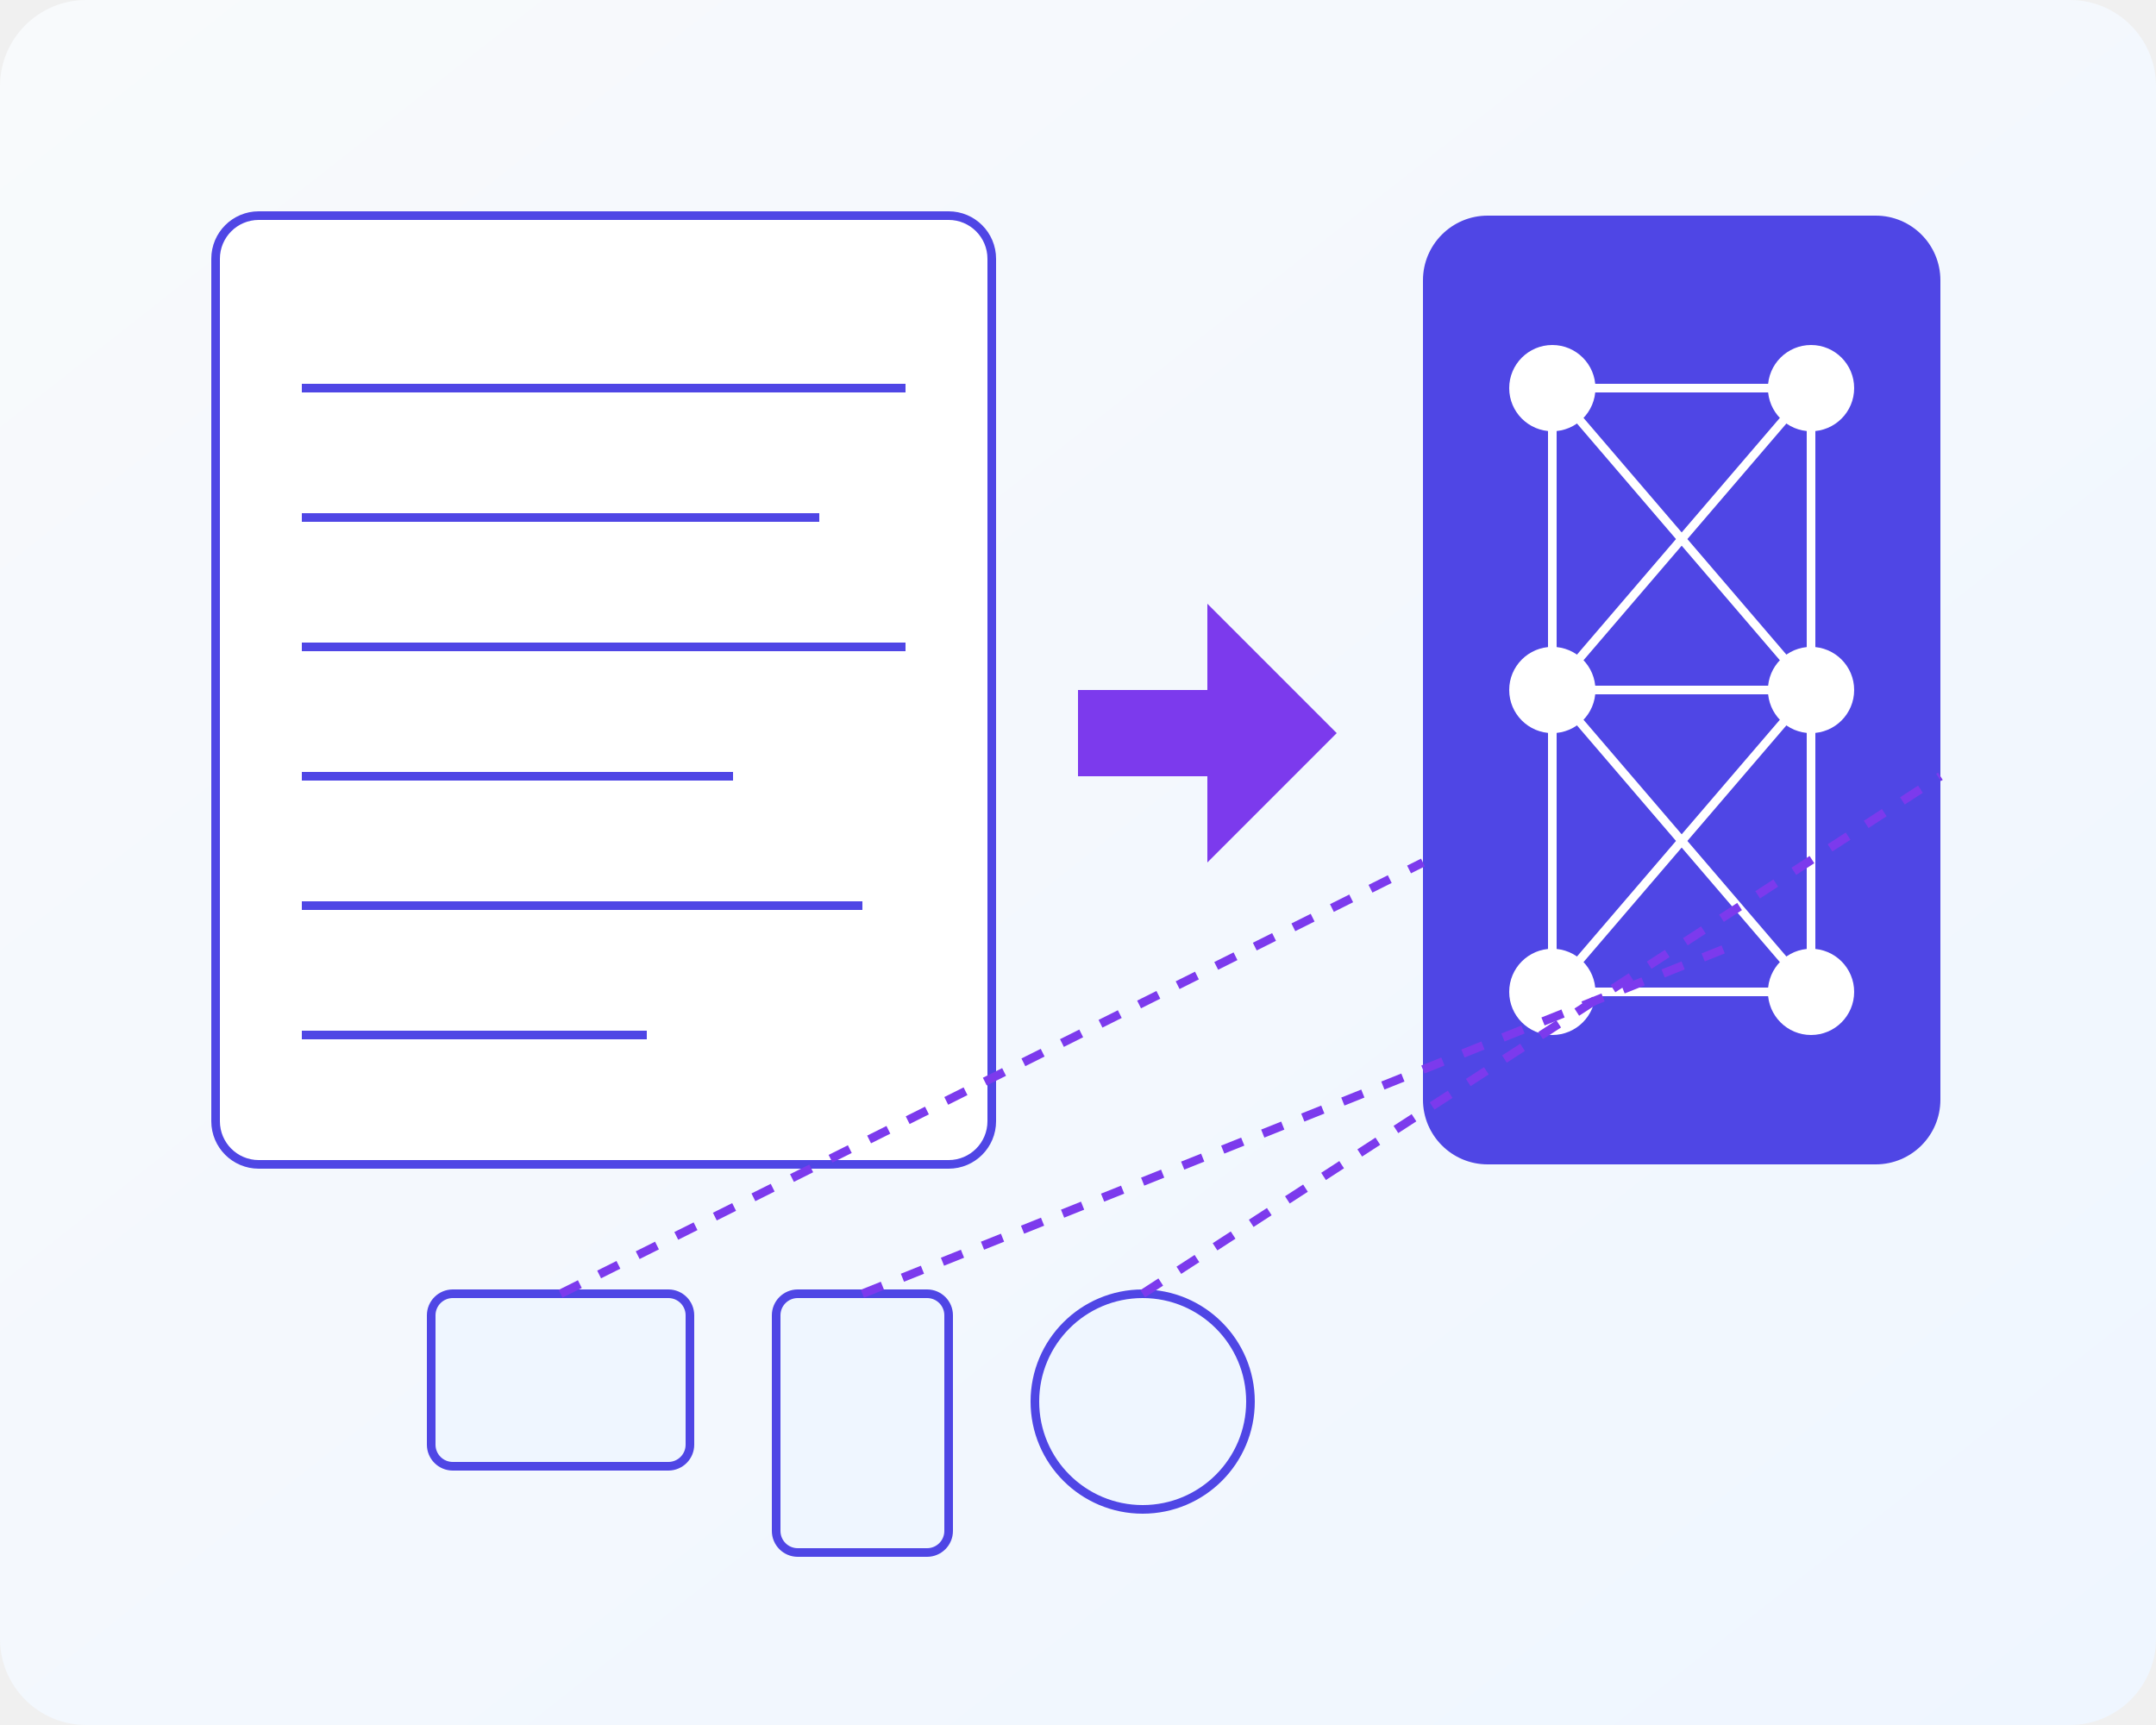
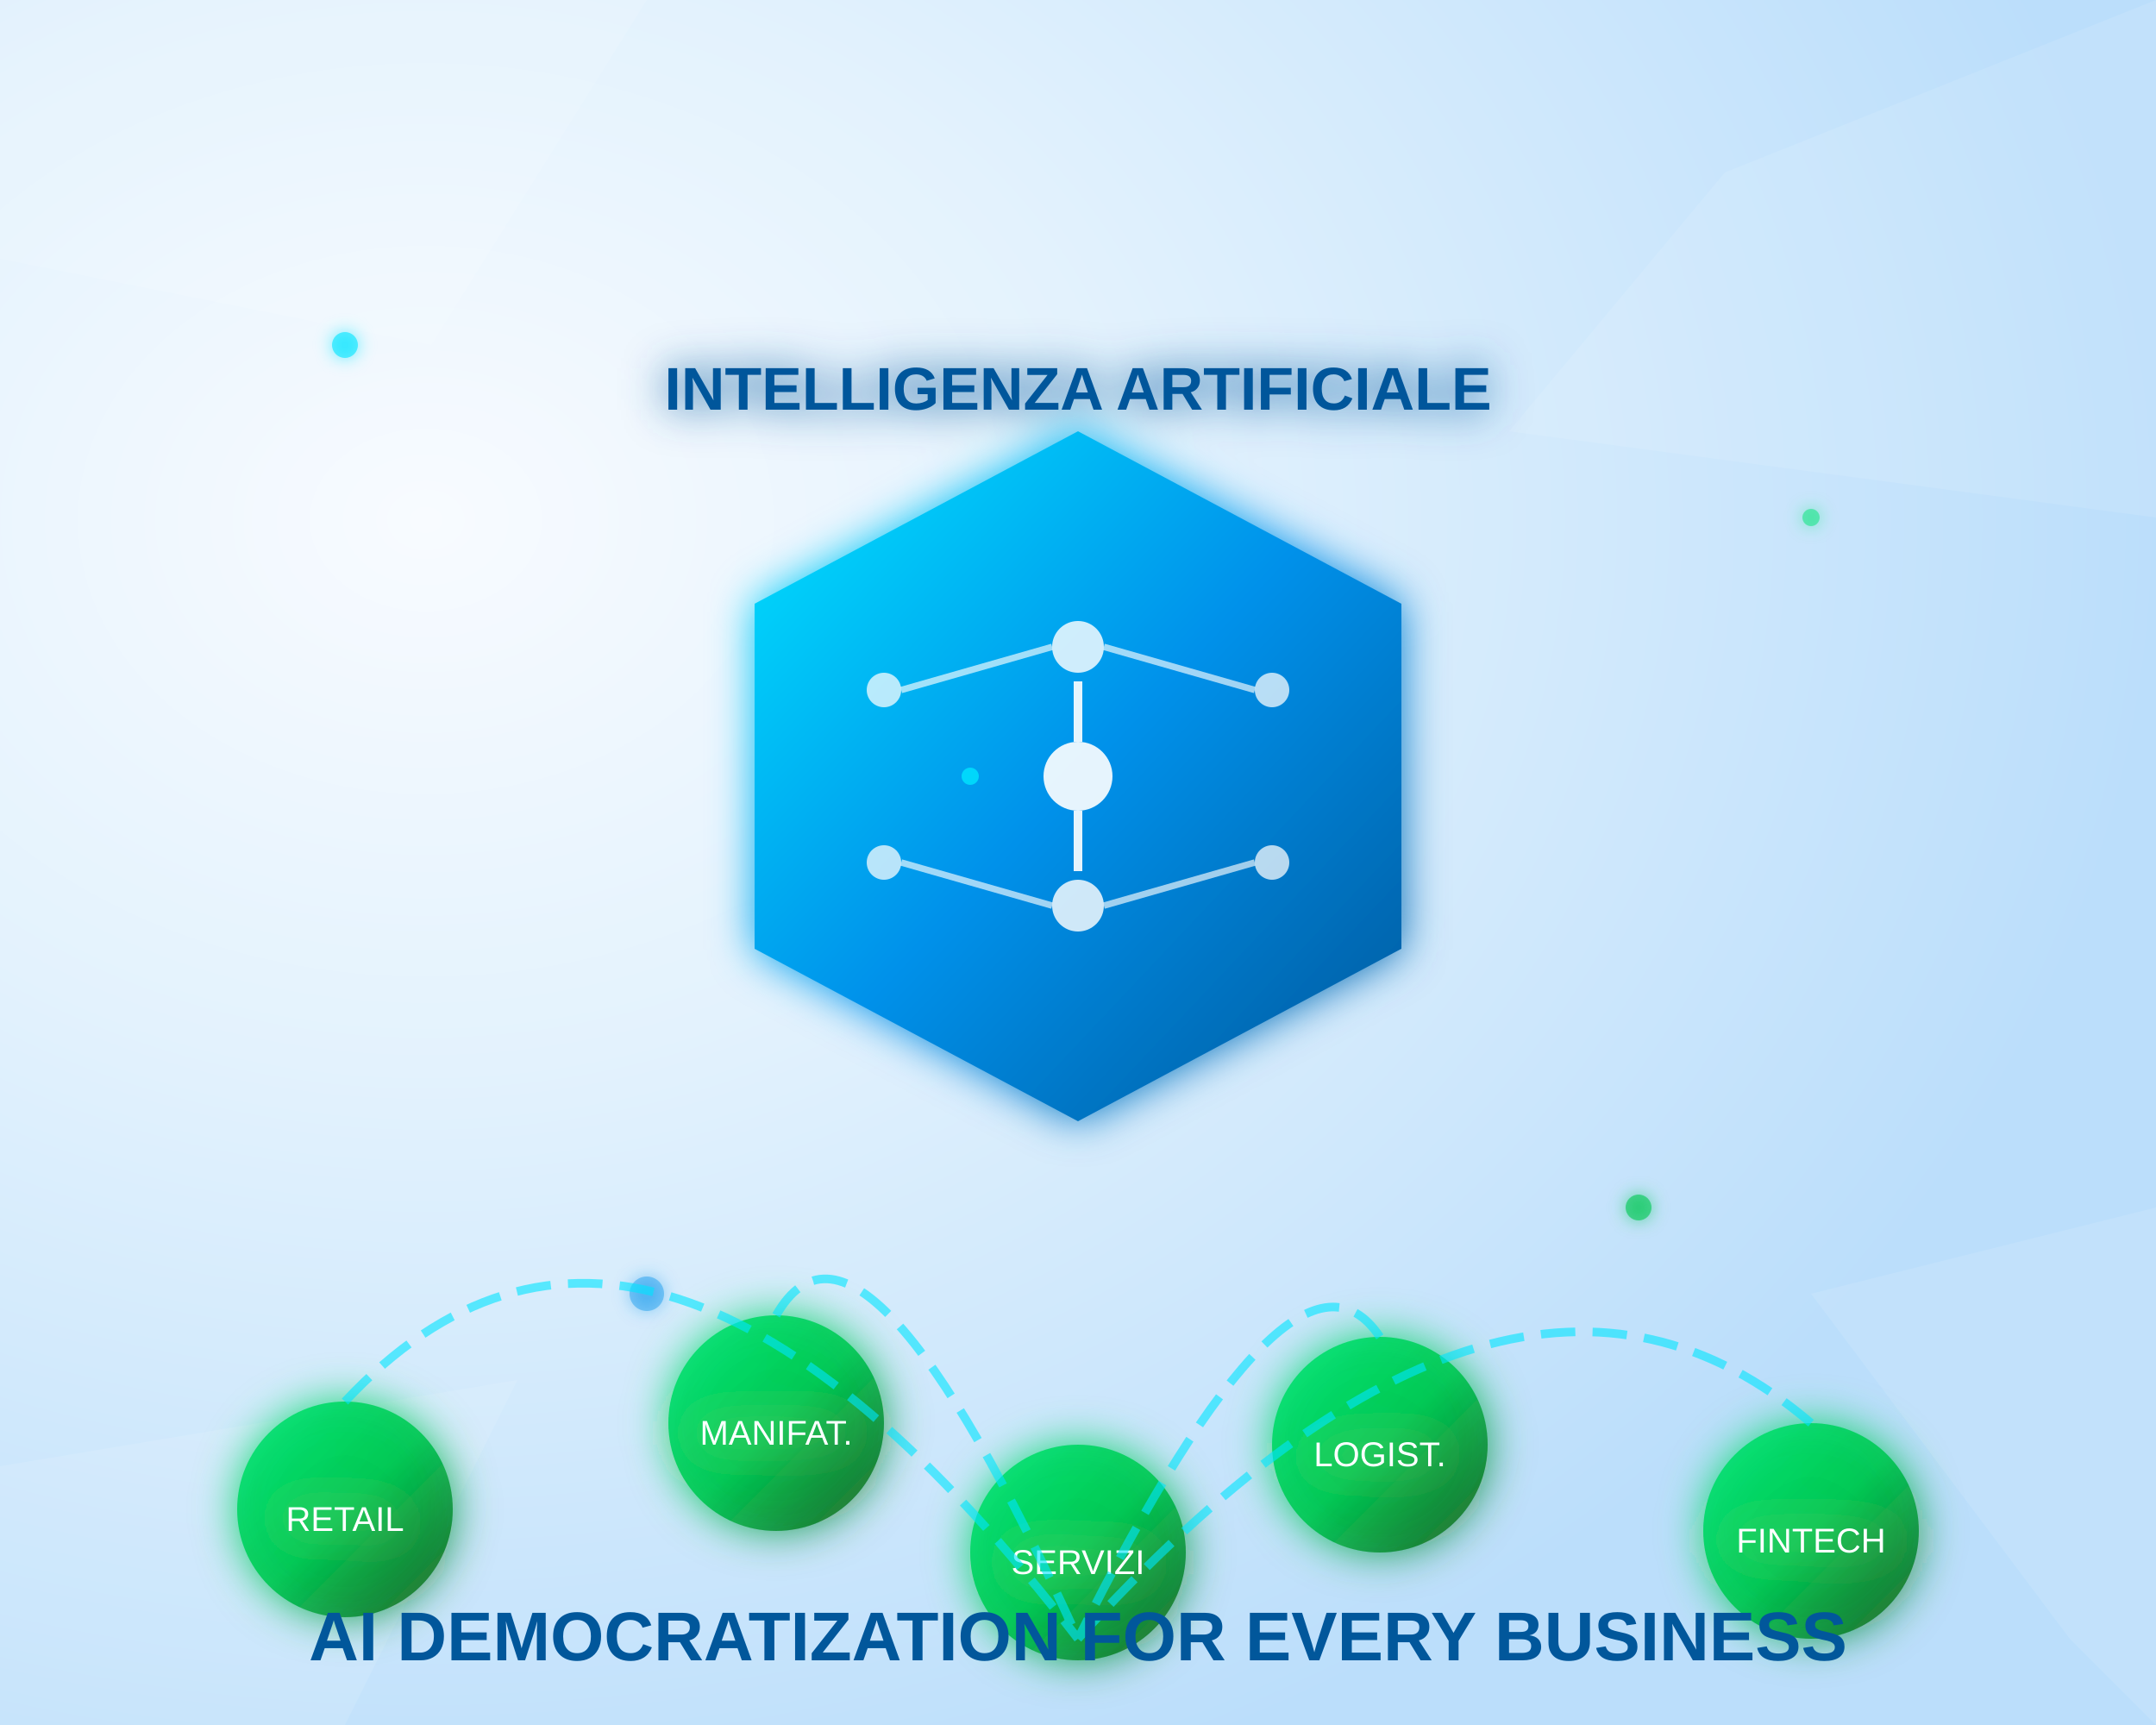
<svg xmlns="http://www.w3.org/2000/svg" width="500" height="400" viewBox="0 0 500 400">
  <defs>
-     <linearGradient id="heroGradient" x1="0%" y1="0%" x2="100%" y2="100%">
-       <stop offset="0%" stop-color="#f8fafc" />
-       <stop offset="100%" stop-color="#eff6ff" />
+     <radialGradient id="heroGradient" cx="20%" cy="30%" r="80%">
+       <stop offset="0%" stop-color="#f8fbff" />
+       <stop offset="40%" stop-color="#e3f2fd" />
+       <stop offset="100%" stop-color="#bbdefb" />
+     </radialGradient>
+     <linearGradient id="techGradient" x1="0%" y1="0%" x2="100%" y2="100%">
+       <stop offset="0%" stop-color="#00e5ff" />
+       <stop offset="50%" stop-color="#0091ea" />
+       <stop offset="100%" stop-color="#01579b" />
    </linearGradient>
+     <linearGradient id="businessGradient" x1="0%" y1="0%" x2="100%" y2="100%">
+       <stop offset="0%" stop-color="#00e676" />
+       <stop offset="50%" stop-color="#00c853" />
+       <stop offset="100%" stop-color="#1b5e20" />
+     </linearGradient>
+     <filter id="advancedGlow" x="-50%" y="-50%" width="200%" height="200%">
+       <feGaussianBlur stdDeviation="5" result="coloredBlur" />
+       <feMerge>
+         <feMergeNode in="coloredBlur" />
+         <feMergeNode in="SourceGraphic" />
+       </feMerge>
+     </filter>
+     <filter id="particle" x="-20%" y="-20%" width="140%" height="140%">
+       <feGaussianBlur stdDeviation="2" result="blur" />
+       <feComposite in="SourceGraphic" in2="blur" operator="over" />
+     </filter>
  </defs>
-   <rect x="0" y="0" width="500" height="400" fill="url(#heroGradient)" rx="20" ry="20" />
-   <g transform="translate(50, 50)">
-     <rect x="0" y="0" width="180" height="220" fill="white" stroke="#4f46e5" stroke-width="2" rx="10" ry="10" />
-     <line x1="20" y1="40" x2="160" y2="40" stroke="#4f46e5" stroke-width="2" />
-     <line x1="20" y1="70" x2="140" y2="70" stroke="#4f46e5" stroke-width="2" />
-     <line x1="20" y1="100" x2="160" y2="100" stroke="#4f46e5" stroke-width="2" />
-     <line x1="20" y1="130" x2="120" y2="130" stroke="#4f46e5" stroke-width="2" />
-     <line x1="20" y1="160" x2="150" y2="160" stroke="#4f46e5" stroke-width="2" />
-     <line x1="20" y1="190" x2="100" y2="190" stroke="#4f46e5" stroke-width="2" />
-     <path d="M200,110 L230,110 L230,90 L260,120 L230,150 L230,130 L200,130 Z" fill="#7c3aed" />
-     <g transform="translate(280, 0)">
-       <rect x="0" y="0" width="120" height="220" fill="#4f46e5" rx="15" ry="15" />
-       <circle cx="30" cy="40" r="10" fill="white" />
-       <circle cx="90" cy="40" r="10" fill="white" />
-       <circle cx="30" cy="110" r="10" fill="white" />
-       <circle cx="90" cy="110" r="10" fill="white" />
-       <circle cx="30" cy="180" r="10" fill="white" />
-       <circle cx="90" cy="180" r="10" fill="white" />
-       <line x1="30" y1="40" x2="90" y2="40" stroke="white" stroke-width="2" />
-       <line x1="30" y1="110" x2="90" y2="110" stroke="white" stroke-width="2" />
-       <line x1="30" y1="180" x2="90" y2="180" stroke="white" stroke-width="2" />
-       <line x1="30" y1="40" x2="30" y2="110" stroke="white" stroke-width="2" />
-       <line x1="30" y1="110" x2="30" y2="180" stroke="white" stroke-width="2" />
-       <line x1="90" y1="40" x2="90" y2="110" stroke="white" stroke-width="2" />
-       <line x1="90" y1="110" x2="90" y2="180" stroke="white" stroke-width="2" />
-       <line x1="30" y1="40" x2="90" y2="110" stroke="white" stroke-width="2" />
-       <line x1="30" y1="110" x2="90" y2="180" stroke="white" stroke-width="2" />
-       <line x1="90" y1="40" x2="30" y2="110" stroke="white" stroke-width="2" />
-       <line x1="90" y1="110" x2="30" y2="180" stroke="white" stroke-width="2" />
+   <rect width="500" height="400" fill="url(#heroGradient)" />
+   <polygon points="0,0 150,0 100,80 0,60" fill="#ffffff" opacity="0.1" />
+   <polygon points="500,0 500,120 350,100 400,40" fill="#ffffff" opacity="0.1" />
+   <polygon points="0,400 80,400 120,320 0,340" fill="#ffffff" opacity="0.1" />
+   <polygon points="500,400 500,280 420,300 480,380" fill="#ffffff" opacity="0.1" />
+   <g filter="url(#particle)">
+     <circle cx="80" cy="80" r="3" fill="#00e5ff" opacity="0.6">
+       <animate attributeName="cy" values="80;60;80" dur="4s" repeatCount="indefinite" />
+     </circle>
+     <circle cx="420" cy="120" r="2" fill="#00e676" opacity="0.5">
+       <animate attributeName="cy" values="120;100;120" dur="3s" repeatCount="indefinite" />
+     </circle>
+     <circle cx="150" cy="300" r="4" fill="#0091ea" opacity="0.4">
+       <animate attributeName="cy" values="300;280;300" dur="5s" repeatCount="indefinite" />
+     </circle>
+     <circle cx="380" cy="280" r="3" fill="#00c853" opacity="0.6">
+       <animate attributeName="cy" values="280;260;280" dur="3.5s" repeatCount="indefinite" />
+     </circle>
+   </g>
+   <g transform="translate(125, 80)">
+     <g transform="translate(0, 0)" filter="url(#advancedGlow)">
+       <polygon points="125,20 200,60 200,140 125,180 50,140 50,60" fill="url(#techGradient)" />
+       <g opacity="0.9">
+         <circle cx="125" cy="70" r="6" fill="white" opacity="0.9" />
+         <circle cx="125" cy="100" r="8" fill="white" opacity="1" />
+         <circle cx="125" cy="130" r="6" fill="white" opacity="0.9" />
+         <circle cx="80" cy="80" r="4" fill="white" opacity="0.8" />
+         <circle cx="80" cy="120" r="4" fill="white" opacity="0.8" />
+         <circle cx="170" cy="80" r="4" fill="white" opacity="0.8" />
+         <circle cx="170" cy="120" r="4" fill="white" opacity="0.8" />
+         <line x1="84" y1="80" x2="119" y2="70" stroke="white" stroke-width="1.5" opacity="0.7" />
+         <line x1="84" y1="120" x2="119" y2="130" stroke="white" stroke-width="1.5" opacity="0.7" />
+         <line x1="131" y1="70" x2="166" y2="80" stroke="white" stroke-width="1.5" opacity="0.7" />
+         <line x1="131" y1="130" x2="166" y2="120" stroke="white" stroke-width="1.5" opacity="0.7" />
+         <line x1="125" y1="78" x2="125" y2="92" stroke="white" stroke-width="2" opacity="1" />
+         <line x1="125" y1="108" x2="125" y2="122" stroke="white" stroke-width="2" opacity="1" />
+       </g>
+       <circle cx="100" cy="100" r="2" fill="#00e5ff" opacity="0.8">
+         <animate attributeName="cx" values="80;125;170" dur="3s" repeatCount="indefinite" />
+         <animate attributeName="opacity" values="0.3;1;0.3" dur="3s" repeatCount="indefinite" />
+       </circle>
+       <text x="125" y="15" font-family="'Segoe UI', Arial, sans-serif" font-weight="600" font-size="14" fill="#01579b" text-anchor="middle">INTELLIGENZA ARTIFICIALE</text>
    </g>
  </g>
-   <g transform="translate(100, 300)">
-     <rect x="0" y="0" width="60" height="40" fill="#eff6ff" stroke="#4f46e5" stroke-width="2" rx="5" ry="5" />
-     <rect x="80" y="0" width="40" height="60" fill="#eff6ff" stroke="#4f46e5" stroke-width="2" rx="5" ry="5" />
-     <rect x="140" y="0" width="50" height="50" fill="#eff6ff" stroke="#4f46e5" stroke-width="2" rx="25" ry="25" />
-     <line x1="30" y1="0" x2="230" y2="-100" stroke="#7c3aed" stroke-width="2" stroke-dasharray="5,5" />
-     <line x1="100" y1="0" x2="300" y2="-80" stroke="#7c3aed" stroke-width="2" stroke-dasharray="5,5" />
-     <line x1="165" y1="0" x2="350" y2="-120" stroke="#7c3aed" stroke-width="2" stroke-dasharray="5,5" />
+   <g transform="translate(0, 300)">
+     <g filter="url(#advancedGlow)">
+       <circle cx="80" cy="50" r="25" fill="url(#businessGradient)" opacity="0.9" />
+       <text x="80" y="55" font-family="'Segoe UI', Arial, sans-serif" font-weight="500" font-size="8" fill="white" text-anchor="middle">RETAIL</text>
+       <circle cx="180" cy="30" r="25" fill="url(#businessGradient)" opacity="0.9" />
+       <text x="180" y="35" font-family="'Segoe UI', Arial, sans-serif" font-weight="500" font-size="8" fill="white" text-anchor="middle">MANIFAT.</text>
+       <circle cx="250" cy="60" r="25" fill="url(#businessGradient)" opacity="0.9" />
+       <text x="250" y="65" font-family="'Segoe UI', Arial, sans-serif" font-weight="500" font-size="8" fill="white" text-anchor="middle">SERVIZI</text>
+       <circle cx="320" cy="35" r="25" fill="url(#businessGradient)" opacity="0.9" />
+       <text x="320" y="40" font-family="'Segoe UI', Arial, sans-serif" font-weight="500" font-size="8" fill="white" text-anchor="middle">LOGIST.</text>
+       <circle cx="420" cy="55" r="25" fill="url(#businessGradient)" opacity="0.9" />
+       <text x="420" y="60" font-family="'Segoe UI', Arial, sans-serif" font-weight="500" font-size="8" fill="white" text-anchor="middle">FINTECH</text>
+     </g>
+     <g opacity="0.6">
+       <path d="M80,25 Q150,-50 250,80" stroke="#00e5ff" stroke-width="2" fill="none" stroke-dasharray="8,4">
+         <animate attributeName="stroke-dashoffset" values="0;-24" dur="3s" repeatCount="indefinite" />
+       </path>
+       <path d="M180,5 Q200,-30 250,80" stroke="#00e5ff" stroke-width="2" fill="none" stroke-dasharray="8,4">
+         <animate attributeName="stroke-dashoffset" values="0;-24" dur="2.5s" repeatCount="indefinite" />
+       </path>
+       <path d="M320,10 Q300,-20 250,80" stroke="#00e5ff" stroke-width="2" fill="none" stroke-dasharray="8,4">
+         <animate attributeName="stroke-dashoffset" values="0;-24" dur="3.5s" repeatCount="indefinite" />
+       </path>
+       <path d="M420,30 Q350,-30 250,80" stroke="#00e5ff" stroke-width="2" fill="none" stroke-dasharray="8,4">
+         <animate attributeName="stroke-dashoffset" values="0;-24" dur="2.8s" repeatCount="indefinite" />
+       </path>
+     </g>
  </g>
+   <text x="250" y="385" font-family="'Segoe UI', Arial, sans-serif" font-weight="600" font-size="16" fill="#01579b" text-anchor="middle">AI DEMOCRATIZATION FOR EVERY BUSINESS</text>
</svg>
